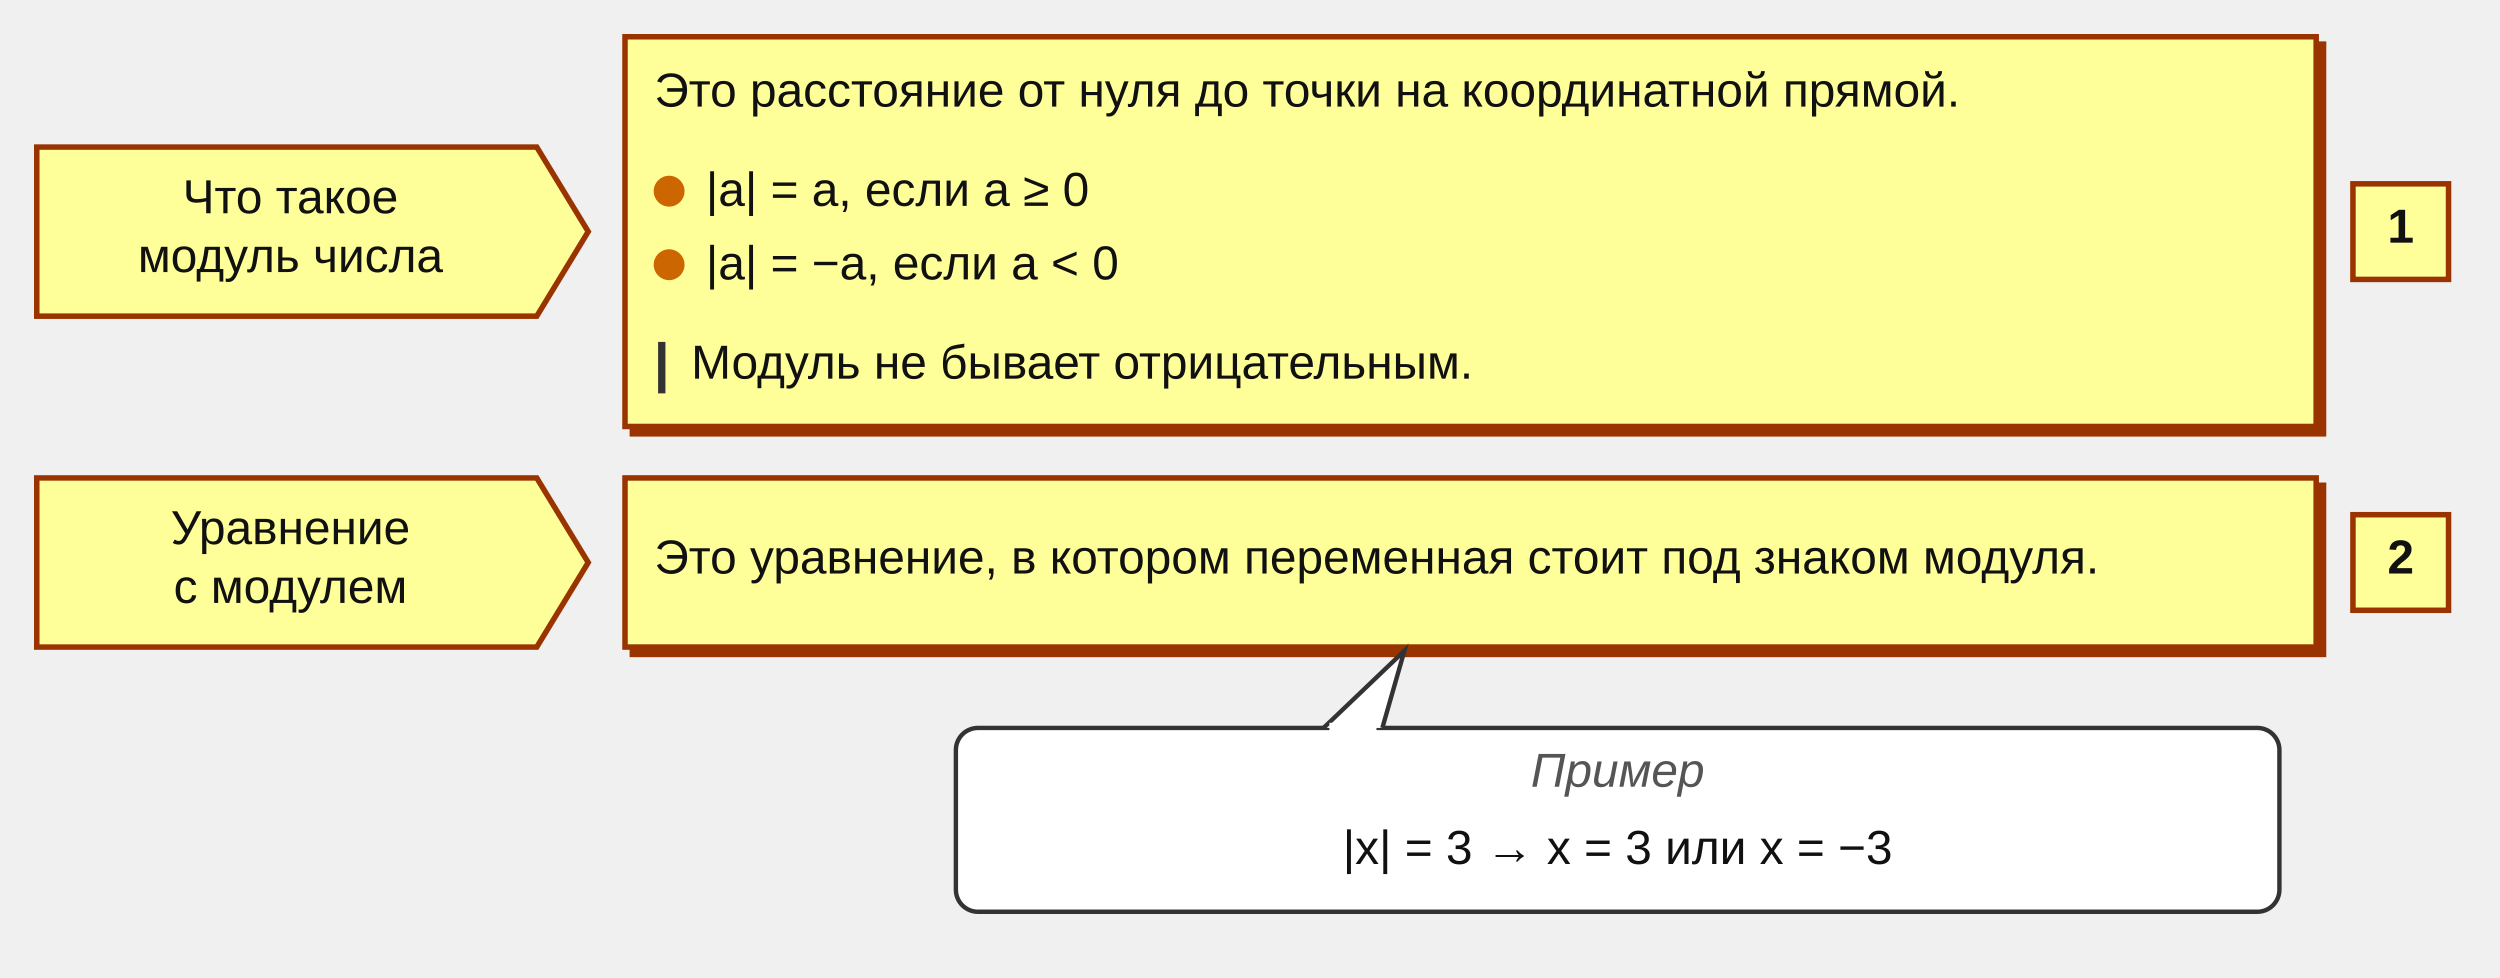
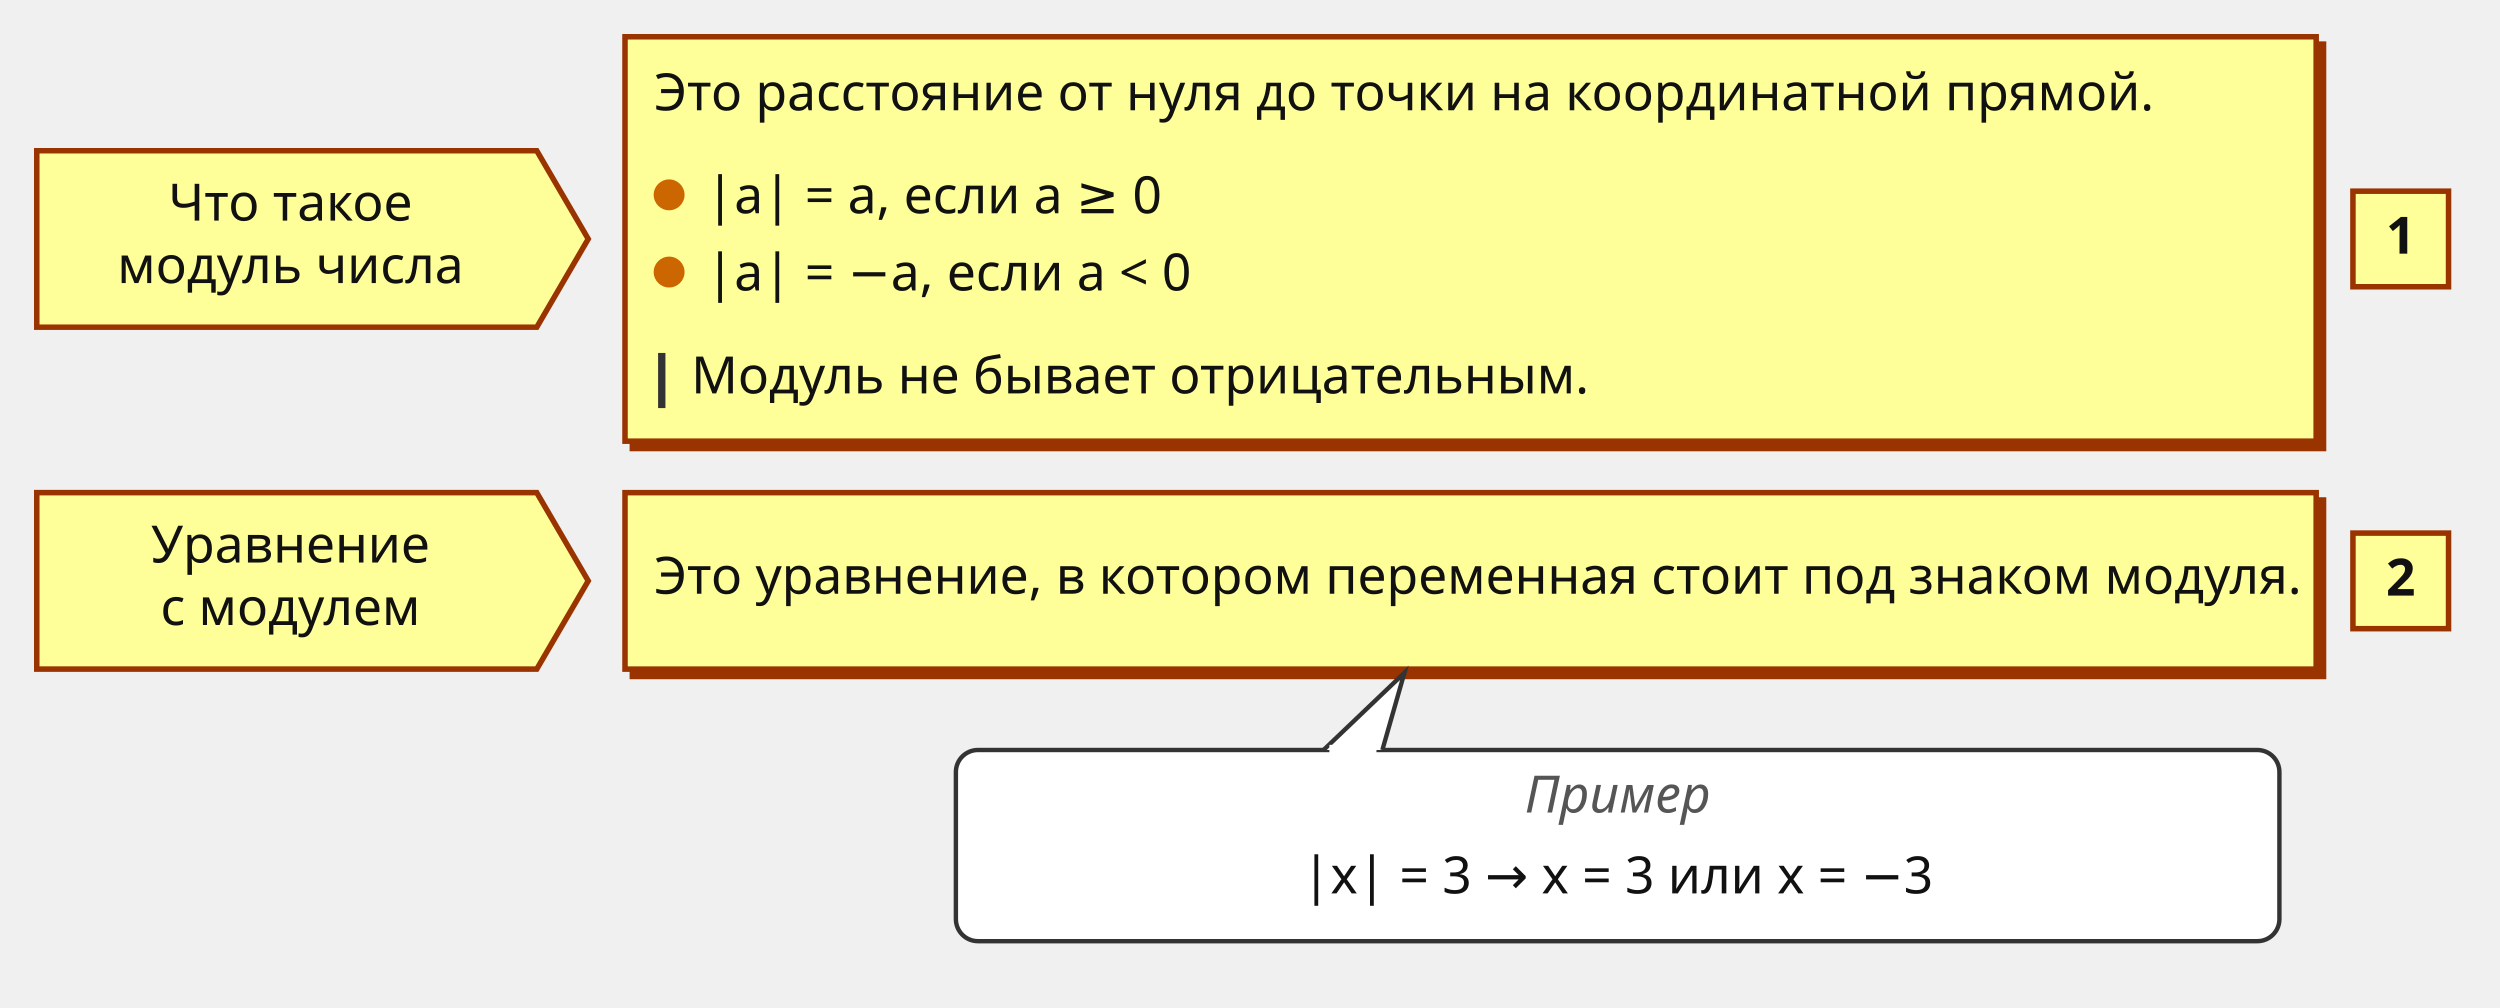
- <svg xmlns="http://www.w3.org/2000/svg" width="680" height="266" viewBox="0 0 680 266" font-family="Arial, Helvetica, sans-serif">
+ <svg xmlns="http://www.w3.org/2000/svg" width="680" height="274" viewBox="0 0 680 274" font-family="PT Sans, sans-serif">
  <g transform="translate(0.0,0.0)">
-     <path d="M10.0,40.0H146.0L160.0,63.0L146.0,86.0H10.0Z" fill="#FFFF99" stroke="#993300" stroke-width="1.5" />
-     <text x="79.0" y="58.0" font-size="13" text-anchor="middle" fill="#111">Что такое</text>
-     <text x="79.0" y="74.0" font-size="13" text-anchor="middle" fill="#111">модуль числа</text>
+     <path d="M10.0,41.0H146.0L160.0,65.0L146.0,89.0H10.0Z" fill="#FFFF99" stroke="#993300" stroke-width="1.5" />
+     <text x="79.0" y="60.0" font-size="14" text-anchor="middle" fill="#111">Что такое</text>
+     <text x="79.0" y="77.0" font-size="14" text-anchor="middle" fill="#111">модуль числа</text>
    <g class="memo">
-       <rect x="172.0" y="12.0" width="460.0" height="106.0" rx="0" fill="#993300" stroke="#993300" stroke-width="1.5" />
-       <rect x="170.0" y="10.0" width="460.0" height="106.0" rx="0" fill="#FFFF99" stroke="#993300" stroke-width="1.5" />
+       <rect x="172.0" y="12.0" width="460.0" height="110.0" rx="0" fill="#993300" stroke="#993300" stroke-width="1.5" />
+       <rect x="170.0" y="10.0" width="460.0" height="110.0" rx="0" fill="#FFFF99" stroke="#993300" stroke-width="1.5" />
      <g class="memo-t">
-         <text x="178.0" y="29.0" font-size="13" text-anchor="start" fill="#111">Это расстояние от нуля до точки на координатной прямой.</text>
-         <circle cx="182.0" cy="52.0" r="4.2" fill="#CC6600" />
-         <text x="192.0" y="56.0" font-size="13" text-anchor="start" fill="#111">|a| = a, если a ≥ 0</text>
-         <circle cx="182.0" cy="72.0" r="4.2" fill="#CC6600" />
-         <text x="192.0" y="76.0" font-size="13" text-anchor="start" fill="#111">|a| = −a, если a &lt; 0</text>
-         <line x1="180.0" y1="93.0" x2="180.0" y2="107.0" stroke="#333" stroke-width="2" />
-         <text x="188.0" y="103.0" font-size="13" text-anchor="start" fill="#111">Модуль не бывает отрицательным.</text>
+         <text x="178.0" y="30.0" font-size="14" text-anchor="start" fill="#111">Это расстояние от нуля до точки на координатной прямой.</text>
+         <circle cx="182.0" cy="53.0" r="4.2" fill="#CC6600" />
+         <text x="192.0" y="58.0" font-size="14" text-anchor="start" fill="#111">|a| = a, если a ≥ 0</text>
+         <circle cx="182.0" cy="74.0" r="4.2" fill="#CC6600" />
+         <text x="192.0" y="79.0" font-size="14" text-anchor="start" fill="#111">|a| = −a, если a &lt; 0</text>
+         <line x1="180.0" y1="96.0" x2="180.0" y2="111.0" stroke="#333" stroke-width="2" />
+         <text x="188.0" y="107.0" font-size="14" text-anchor="start" fill="#111">Модуль не бывает отрицательным.</text>
      </g>
    </g>
-     <rect x="640.0" y="50.0" width="26.0" height="26.0" rx="0" fill="#FFFF99" stroke="#993300" stroke-width="1.5" />
-     <text x="653.0" y="66.0" font-size="13" text-anchor="middle" font-weight="bold" fill="#111">1</text>
-     <path d="M10.0,130.0H146.0L160.0,153.0L146.0,176.0H10.0Z" fill="#FFFF99" stroke="#993300" stroke-width="1.5" />
-     <text x="79.0" y="148.0" font-size="13" text-anchor="middle" fill="#111">Уравнение</text>
-     <text x="79.0" y="164.0" font-size="13" text-anchor="middle" fill="#111">с модулем</text>
+     <rect x="640.0" y="52.0" width="26.0" height="26.0" rx="0" fill="#FFFF99" stroke="#993300" stroke-width="1.5" />
+     <text x="653.0" y="69.0" font-size="14" text-anchor="middle" font-weight="bold" fill="#111">1</text>
+     <path d="M10.0,134.0H146.0L160.0,158.0L146.0,182.0H10.0Z" fill="#FFFF99" stroke="#993300" stroke-width="1.5" />
+     <text x="79.0" y="153.0" font-size="14" text-anchor="middle" fill="#111">Уравнение</text>
+     <text x="79.0" y="170.0" font-size="14" text-anchor="middle" fill="#111">с модулем</text>
    <g class="memo">
-       <rect x="172.0" y="132.0" width="460.0" height="46.0" rx="0" fill="#993300" stroke="#993300" stroke-width="1.5" />
-       <rect x="170.0" y="130.0" width="460.0" height="46.0" rx="0" fill="#FFFF99" stroke="#993300" stroke-width="1.5" />
+       <rect x="172.0" y="136.0" width="460.0" height="48.0" rx="0" fill="#993300" stroke="#993300" stroke-width="1.5" />
+       <rect x="170.0" y="134.0" width="460.0" height="48.0" rx="0" fill="#FFFF99" stroke="#993300" stroke-width="1.5" />
      <g class="memo-t">
-         <text x="178.0" y="156.0" font-size="13" text-anchor="start" fill="#111">Это уравнение, в котором переменная стоит под знаком модуля.</text>
+         <text x="178.0" y="161.5" font-size="14" text-anchor="start" fill="#111">Это уравнение, в котором переменная стоит под знаком модуля.</text>
      </g>
    </g>
-     <rect x="640.0" y="140.0" width="26.0" height="26.0" rx="0" fill="#FFFF99" stroke="#993300" stroke-width="1.5" />
-     <text x="653.0" y="156.0" font-size="13" text-anchor="middle" font-weight="bold" fill="#111">2</text>
-     <rect x="260.0" y="198.0" width="360.0" height="50.0" rx="6" fill="#FFFFFF" stroke="#333333" stroke-width="1.2" />
+     <rect x="640.0" y="145.0" width="26.0" height="26.0" rx="0" fill="#FFFF99" stroke="#993300" stroke-width="1.5" />
+     <text x="653.0" y="162.0" font-size="14" text-anchor="middle" font-weight="bold" fill="#111">2</text>
+     <rect x="260.0" y="204.0" width="360.0" height="52.0" rx="6" fill="#FFFFFF" stroke="#333333" stroke-width="1.2" />
    <g data-k="tail">
-       <path d="M360.0,198.0L382.0,177.0L376.0,198.0" fill="#FFFFFF" stroke="#333333" stroke-width="1.2" />
-       <line x1="361.6" y1="198.0" x2="374.4" y2="198.0" stroke="#FFFFFF" stroke-width="2.8" />
+       <path d="M360.0,204.0L382.0,183.0L376.0,204.0" fill="#FFFFFF" stroke="#333333" stroke-width="1.2" />
+       <line x1="361.6" y1="204.0" x2="374.4" y2="204.0" stroke="#FFFFFF" stroke-width="2.8" />
    </g>
-     <text x="440.0" y="214.0" font-size="13" text-anchor="middle" font-style="italic" fill="#555">Пример</text>
-     <text x="440.0" y="235.0" font-size="13" text-anchor="middle" fill="#111">|x| = 3 → x = 3 или x = −3</text>
+     <text x="440.0" y="221.0" font-size="14" text-anchor="middle" font-style="italic" fill="#555">Пример</text>
+     <text x="440.0" y="243.0" font-size="14" text-anchor="middle" fill="#111">|x| = 3 → x = 3 или x = −3</text>
  </g>
</svg>
